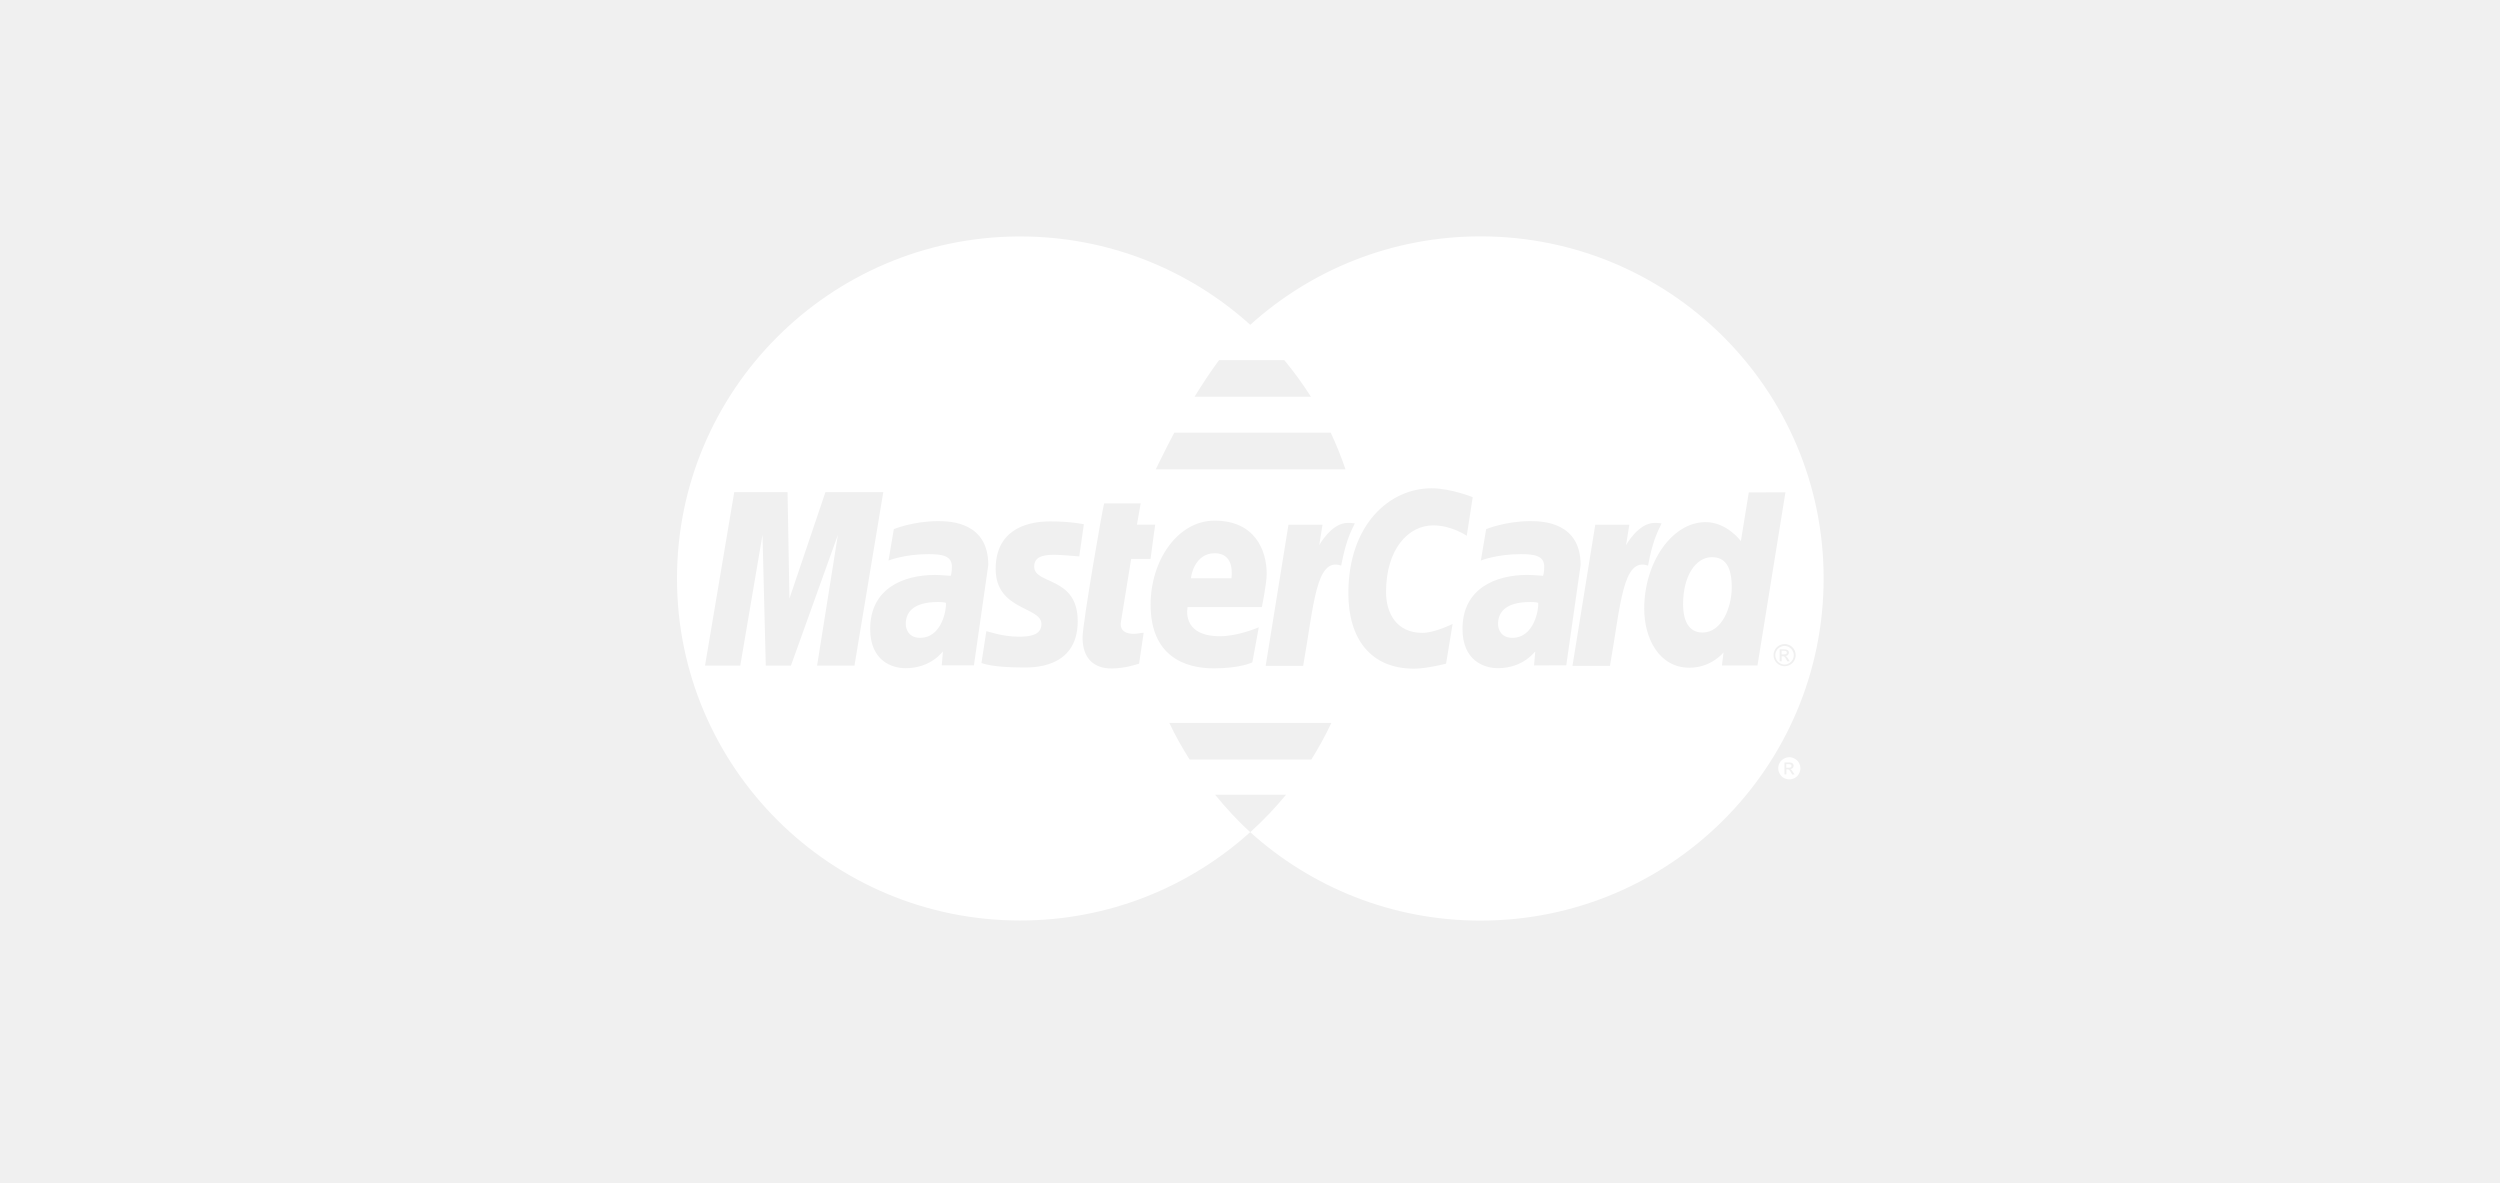
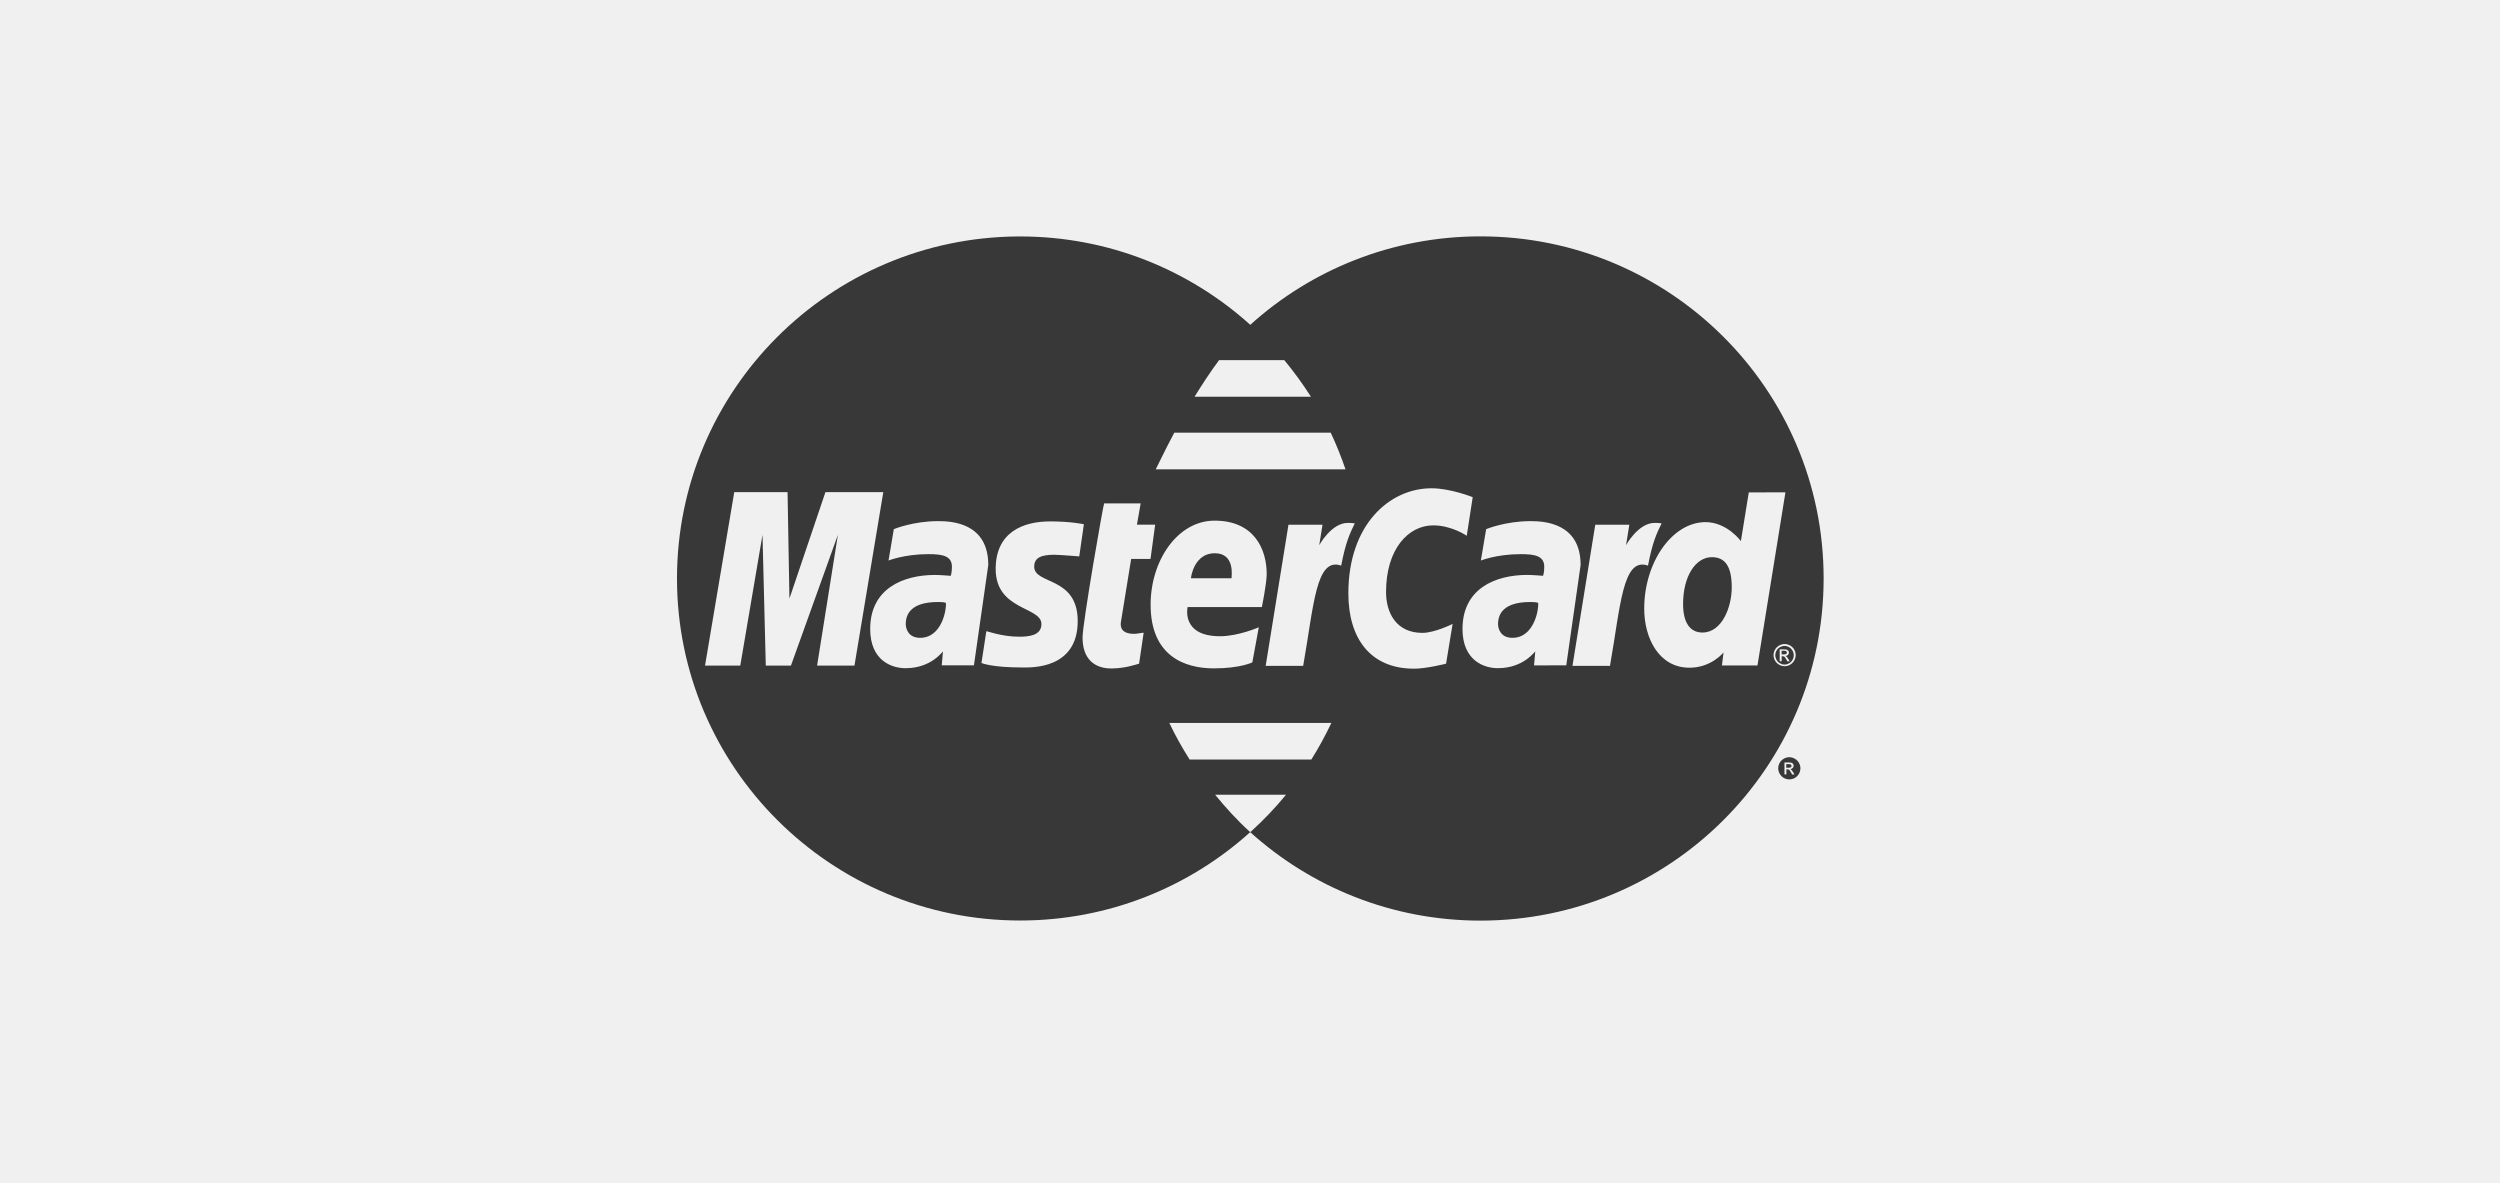
- <svg xmlns="http://www.w3.org/2000/svg" width="93" height="44" viewBox="0 0 93 44" fill="none">
-   <path d="M55.072 8.793C51.777 8.794 48.773 10.039 46.51 12.083C44.244 10.041 41.243 8.796 37.951 8.796C37.924 8.796 37.896 8.796 37.869 8.796C30.86 8.841 25.184 14.524 25.184 21.52C25.184 28.543 30.904 34.243 37.95 34.243C41.242 34.243 44.243 32.999 46.508 30.955C46.035 30.529 45.607 30.058 45.203 29.565H47.839C47.442 30.05 47.008 30.505 46.542 30.928H46.541C46.53 30.939 46.519 30.946 46.508 30.956C48.774 33.001 51.78 34.248 55.077 34.247C62.127 34.244 67.841 28.546 67.839 21.52C67.839 21.517 67.839 21.515 67.839 21.513C67.84 14.487 62.123 8.791 55.072 8.793ZM45.349 13.397H47.776C48.133 13.829 48.465 14.284 48.767 14.759H44.437C44.717 14.305 45.023 13.837 45.349 13.397ZM43.683 16.096H49.503C49.71 16.536 49.893 16.992 50.053 17.459H42.994C43.064 17.327 43.311 16.797 43.683 16.096ZM30.396 24.76L31.17 19.896L29.423 24.76H28.487L28.365 19.896L27.538 24.76H26.227L27.314 18.308H29.297L29.367 22.267L30.706 18.308H32.858L31.786 24.76H30.396ZM35.033 24.75L35.078 24.235C35.057 24.237 34.643 24.857 33.684 24.857C33.182 24.857 32.371 24.584 32.371 23.397C32.371 21.888 33.606 21.388 34.782 21.388C34.967 21.388 35.366 21.421 35.366 21.421C35.366 21.421 35.411 21.329 35.411 21.08C35.411 20.67 35.041 20.614 34.535 20.614C33.642 20.614 33.053 20.852 33.053 20.852L33.25 19.684C33.25 19.684 33.965 19.386 34.897 19.386C35.378 19.386 36.764 19.436 36.764 21.019L36.23 24.75H35.033ZM40.091 23.107C40.091 24.907 38.341 24.83 38.036 24.83C36.895 24.83 36.543 24.673 36.51 24.664L36.692 23.479C36.693 23.468 37.264 23.685 37.899 23.685C38.266 23.685 38.741 23.649 38.741 23.213C38.741 22.56 37.039 22.716 37.039 21.165C37.039 19.796 38.059 19.396 39.065 19.396C39.842 19.396 40.32 19.502 40.32 19.502L40.148 20.698C40.148 20.698 39.411 20.637 39.219 20.637C38.736 20.637 38.472 20.743 38.472 21.08C38.472 21.757 40.091 21.426 40.091 23.107ZM42.193 23.579C42.314 23.579 42.45 23.538 42.544 23.538L42.374 24.689C42.237 24.726 41.85 24.863 41.355 24.867C40.721 24.872 40.271 24.519 40.271 23.718C40.271 23.181 41.044 18.754 41.074 18.726H42.433L42.294 19.517H42.972L42.799 20.793H42.079L41.697 23.143C41.668 23.33 41.72 23.579 42.193 23.579ZM45.182 19.368C46.675 19.368 47.121 20.456 47.121 21.349C47.121 21.706 46.941 22.584 46.941 22.584H44.179C44.179 22.584 43.924 23.668 45.383 23.668C46.068 23.668 46.827 23.335 46.827 23.335L46.587 24.64C46.587 24.64 46.149 24.863 45.152 24.863C44.071 24.863 42.803 24.408 42.803 22.494C42.804 20.836 43.816 19.368 45.182 19.368ZM48.782 28.254H44.253C43.977 27.815 43.72 27.365 43.499 26.892H49.527C49.305 27.362 49.056 27.817 48.782 28.254ZM48.478 24.77H47.083L47.931 19.519H49.197L49.076 20.28C49.076 20.28 49.527 19.452 50.135 19.452C50.312 19.452 50.398 19.47 50.398 19.47C50.217 19.837 50.058 20.173 49.892 21.041C48.948 20.708 48.876 22.527 48.478 24.77ZM53.794 24.689C53.794 24.689 53.063 24.875 52.605 24.875C50.983 24.875 50.159 23.759 50.159 22.069C50.159 19.521 51.685 18.164 53.254 18.164C53.963 18.164 54.785 18.495 54.785 18.495L54.563 19.931C54.563 19.931 54.007 19.544 53.316 19.544C52.391 19.544 51.561 20.423 51.561 22.022C51.561 22.809 51.948 23.543 52.913 23.543C53.372 23.543 54.037 23.21 54.037 23.21L53.794 24.689ZM57.066 24.753L57.112 24.234C57.09 24.236 56.676 24.856 55.718 24.856C55.216 24.856 54.405 24.583 54.405 23.396C54.405 21.887 55.64 21.387 56.815 21.387C57 21.387 57.4 21.42 57.4 21.42C57.4 21.42 57.446 21.329 57.446 21.08C57.446 20.67 57.076 20.614 56.569 20.614C55.676 20.614 55.088 20.852 55.088 20.852L55.285 19.684C55.285 19.684 56.001 19.386 56.932 19.386C57.413 19.386 58.8 19.436 58.799 21.019L58.265 24.75C58.264 24.753 57.066 24.753 57.066 24.753ZM59.891 24.77H58.496L59.344 19.519H60.611L60.489 20.28C60.489 20.28 60.941 19.452 61.55 19.452C61.727 19.452 61.811 19.47 61.811 19.47C61.631 19.837 61.47 20.173 61.306 21.041C60.36 20.708 60.288 22.527 59.891 24.77ZM64.056 24.756L64.115 24.272C64.115 24.272 63.664 24.839 62.849 24.839C61.719 24.839 61.165 23.752 61.165 22.64C61.165 20.922 62.202 19.423 63.448 19.423C64.249 19.425 64.761 20.13 64.761 20.13L65.055 18.317L66.418 18.315L65.378 24.756H64.056ZM66.745 24.574C66.708 24.639 66.657 24.689 66.592 24.728C66.528 24.764 66.459 24.782 66.387 24.782C66.316 24.782 66.249 24.764 66.183 24.728C66.118 24.689 66.067 24.639 66.031 24.574C65.994 24.509 65.976 24.442 65.976 24.371C65.976 24.299 65.995 24.23 66.031 24.165C66.067 24.1 66.121 24.048 66.185 24.012C66.252 23.977 66.318 23.958 66.387 23.958C66.457 23.958 66.524 23.977 66.59 24.012C66.656 24.049 66.707 24.099 66.745 24.165C66.782 24.231 66.799 24.3 66.799 24.371C66.799 24.442 66.781 24.509 66.745 24.574Z" fill="white" />
-   <path d="M66.634 28.455C66.625 28.449 66.617 28.439 66.603 28.434C66.589 28.428 66.567 28.426 66.532 28.426H66.449V28.559H66.537C66.579 28.559 66.606 28.555 66.622 28.54C66.637 28.528 66.644 28.513 66.644 28.491C66.644 28.477 66.641 28.467 66.634 28.455Z" fill="white" />
-   <path d="M66.92 28.376C66.882 28.307 66.83 28.259 66.764 28.223C66.698 28.186 66.631 28.168 66.562 28.168C66.492 28.168 66.425 28.186 66.36 28.223C66.295 28.259 66.241 28.309 66.205 28.376C66.167 28.441 66.15 28.51 66.15 28.58C66.15 28.651 66.169 28.72 66.205 28.785C66.243 28.85 66.294 28.903 66.358 28.939C66.423 28.975 66.492 28.993 66.564 28.993C66.635 28.993 66.703 28.975 66.768 28.939C66.832 28.903 66.884 28.85 66.92 28.785C66.957 28.72 66.975 28.651 66.975 28.58C66.975 28.509 66.956 28.44 66.92 28.376ZM66.666 28.809L66.627 28.74C66.597 28.685 66.571 28.649 66.552 28.635C66.54 28.626 66.52 28.619 66.495 28.619H66.454V28.808H66.382V28.363H66.535C66.588 28.363 66.626 28.368 66.647 28.377C66.671 28.386 66.691 28.398 66.703 28.42C66.717 28.44 66.724 28.462 66.724 28.485C66.724 28.518 66.711 28.545 66.689 28.57C66.666 28.593 66.635 28.608 66.597 28.611C66.613 28.616 66.625 28.625 66.635 28.635C66.653 28.652 66.674 28.681 66.701 28.722L66.755 28.809H66.666Z" fill="white" />
-   <path d="M34.892 22.395C33.896 22.395 33.694 22.842 33.694 23.215C33.694 23.407 33.805 23.727 34.227 23.727C35.045 23.727 35.215 22.654 35.188 22.426C35.15 22.418 35.125 22.395 34.892 22.395Z" fill="white" />
-   <path d="M45.187 20.58C44.446 20.58 44.304 21.423 44.304 21.512H45.812C45.812 21.444 45.954 20.58 45.187 20.58Z" fill="white" />
-   <path d="M63.681 20.727C63.083 20.727 62.61 21.421 62.611 22.475C62.611 23.118 62.84 23.53 63.33 23.53C64.066 23.53 64.421 22.569 64.421 21.853C64.421 21.063 64.17 20.727 63.681 20.727Z" fill="white" />
-   <path d="M66.681 24.203C66.65 24.148 66.607 24.106 66.553 24.075C66.498 24.044 66.443 24.029 66.385 24.029C66.328 24.029 66.271 24.045 66.216 24.075C66.162 24.103 66.118 24.147 66.088 24.203C66.057 24.258 66.041 24.317 66.041 24.375C66.041 24.434 66.057 24.492 66.086 24.545C66.118 24.6 66.16 24.642 66.215 24.674C66.269 24.704 66.326 24.722 66.385 24.722C66.444 24.722 66.502 24.704 66.555 24.674C66.609 24.643 66.651 24.601 66.683 24.545C66.714 24.491 66.728 24.434 66.728 24.375C66.728 24.316 66.712 24.258 66.681 24.203ZM66.49 24.601L66.451 24.532C66.42 24.477 66.395 24.442 66.377 24.428C66.362 24.417 66.344 24.412 66.319 24.412H66.278V24.6H66.204V24.156H66.358C66.41 24.156 66.449 24.16 66.471 24.17C66.493 24.178 66.512 24.193 66.527 24.212C66.542 24.232 66.547 24.254 66.547 24.278C66.547 24.31 66.535 24.338 66.512 24.362C66.489 24.388 66.458 24.398 66.421 24.403C66.438 24.41 66.45 24.418 66.459 24.426C66.477 24.444 66.498 24.471 66.524 24.513L66.578 24.601H66.49Z" fill="white" />
-   <path d="M56.925 22.395C55.929 22.395 55.727 22.842 55.727 23.215C55.727 23.407 55.837 23.727 56.26 23.727C57.078 23.727 57.247 22.654 57.221 22.426C57.182 22.418 57.157 22.395 56.925 22.395Z" fill="white" />
-   <path d="M66.46 24.238C66.453 24.229 66.443 24.222 66.43 24.216C66.415 24.212 66.393 24.207 66.357 24.207V24.208H66.276V24.343H66.364C66.406 24.343 66.433 24.337 66.45 24.324C66.463 24.311 66.471 24.294 66.471 24.274C66.471 24.259 66.468 24.25 66.46 24.238Z" fill="white" />
+ <svg xmlns="http://www.w3.org/2000/svg" viewBox="0 0 93 44" fill="none">
+   <path d="M55.072 8.793C51.777 8.794 48.773 10.039 46.51 12.083C44.244 10.041 41.243 8.796 37.951 8.796C37.924 8.796 37.896 8.796 37.869 8.796C30.86 8.841 25.184 14.524 25.184 21.52C25.184 28.543 30.904 34.243 37.95 34.243C41.242 34.243 44.243 32.999 46.508 30.955C46.035 30.529 45.607 30.058 45.203 29.565H47.839C47.442 30.05 47.008 30.505 46.542 30.928H46.541C46.53 30.939 46.519 30.946 46.508 30.956C48.774 33.001 51.78 34.248 55.077 34.247C62.127 34.244 67.841 28.546 67.839 21.52C67.839 21.517 67.839 21.515 67.839 21.513C67.84 14.487 62.123 8.791 55.072 8.793ZM45.349 13.397H47.776C48.133 13.829 48.465 14.284 48.767 14.759H44.437C44.717 14.305 45.023 13.837 45.349 13.397ZM43.683 16.096H49.503C49.71 16.536 49.893 16.992 50.053 17.459H42.994C43.064 17.327 43.311 16.797 43.683 16.096ZM30.396 24.76L31.17 19.896L29.423 24.76H28.487L28.365 19.896L27.538 24.76H26.227L27.314 18.308H29.297L29.367 22.267L30.706 18.308H32.858L31.786 24.76H30.396ZM35.033 24.75L35.078 24.235C35.057 24.237 34.643 24.857 33.684 24.857C33.182 24.857 32.371 24.584 32.371 23.397C32.371 21.888 33.606 21.388 34.782 21.388C34.967 21.388 35.366 21.421 35.366 21.421C35.366 21.421 35.411 21.329 35.411 21.08C35.411 20.67 35.041 20.614 34.535 20.614C33.642 20.614 33.053 20.852 33.053 20.852L33.25 19.684C33.25 19.684 33.965 19.386 34.897 19.386C35.378 19.386 36.764 19.436 36.764 21.019L36.23 24.75H35.033ZM40.091 23.107C40.091 24.907 38.341 24.83 38.036 24.83C36.895 24.83 36.543 24.673 36.51 24.664L36.692 23.479C36.693 23.468 37.264 23.685 37.899 23.685C38.266 23.685 38.741 23.649 38.741 23.213C38.741 22.56 37.039 22.716 37.039 21.165C37.039 19.796 38.059 19.396 39.065 19.396C39.842 19.396 40.32 19.502 40.32 19.502L40.148 20.698C40.148 20.698 39.411 20.637 39.219 20.637C38.736 20.637 38.472 20.743 38.472 21.08C38.472 21.757 40.091 21.426 40.091 23.107ZM42.193 23.579C42.314 23.579 42.45 23.538 42.544 23.538L42.374 24.689C42.237 24.726 41.85 24.863 41.355 24.867C40.721 24.872 40.271 24.519 40.271 23.718C40.271 23.181 41.044 18.754 41.074 18.726H42.433L42.294 19.517H42.972L42.799 20.793H42.079L41.697 23.143C41.668 23.33 41.72 23.579 42.193 23.579ZM45.182 19.368C46.675 19.368 47.121 20.456 47.121 21.349C47.121 21.706 46.941 22.584 46.941 22.584H44.179C44.179 22.584 43.924 23.668 45.383 23.668C46.068 23.668 46.827 23.335 46.827 23.335L46.587 24.64C46.587 24.64 46.149 24.863 45.152 24.863C44.071 24.863 42.803 24.408 42.803 22.494C42.804 20.836 43.816 19.368 45.182 19.368ZM48.782 28.254H44.253C43.977 27.815 43.72 27.365 43.499 26.892H49.527C49.305 27.362 49.056 27.817 48.782 28.254ZM48.478 24.77H47.083L47.931 19.519H49.197L49.076 20.28C49.076 20.28 49.527 19.452 50.135 19.452C50.312 19.452 50.398 19.47 50.398 19.47C50.217 19.837 50.058 20.173 49.892 21.041C48.948 20.708 48.876 22.527 48.478 24.77ZM53.794 24.689C53.794 24.689 53.063 24.875 52.605 24.875C50.983 24.875 50.159 23.759 50.159 22.069C50.159 19.521 51.685 18.164 53.254 18.164C53.963 18.164 54.785 18.495 54.785 18.495L54.563 19.931C54.563 19.931 54.007 19.544 53.316 19.544C52.391 19.544 51.561 20.423 51.561 22.022C51.561 22.809 51.948 23.543 52.913 23.543C53.372 23.543 54.037 23.21 54.037 23.21L53.794 24.689ZM57.066 24.753L57.112 24.234C57.09 24.236 56.676 24.856 55.718 24.856C55.216 24.856 54.405 24.583 54.405 23.396C54.405 21.887 55.64 21.387 56.815 21.387C57 21.387 57.4 21.42 57.4 21.42C57.4 21.42 57.446 21.329 57.446 21.08C57.446 20.67 57.076 20.614 56.569 20.614C55.676 20.614 55.088 20.852 55.088 20.852L55.285 19.684C55.285 19.684 56.001 19.386 56.932 19.386C57.413 19.386 58.8 19.436 58.799 21.019L58.265 24.75C58.264 24.753 57.066 24.753 57.066 24.753ZM59.891 24.77H58.496L59.344 19.519H60.611L60.489 20.28C60.489 20.28 60.941 19.452 61.55 19.452C61.727 19.452 61.811 19.47 61.811 19.47C61.631 19.837 61.47 20.173 61.306 21.041C60.36 20.708 60.288 22.527 59.891 24.77ZM64.056 24.756L64.115 24.272C64.115 24.272 63.664 24.839 62.849 24.839C61.719 24.839 61.165 23.752 61.165 22.64C61.165 20.922 62.202 19.423 63.448 19.423C64.249 19.425 64.761 20.13 64.761 20.13L65.055 18.317L66.418 18.315L65.378 24.756H64.056ZM66.745 24.574C66.708 24.639 66.657 24.689 66.592 24.728C66.528 24.764 66.459 24.782 66.387 24.782C66.316 24.782 66.249 24.764 66.183 24.728C66.118 24.689 66.067 24.639 66.031 24.574C65.994 24.509 65.976 24.442 65.976 24.371C65.976 24.299 65.995 24.23 66.031 24.165C66.067 24.1 66.121 24.048 66.185 24.012C66.252 23.977 66.318 23.958 66.387 23.958C66.457 23.958 66.524 23.977 66.59 24.012C66.656 24.049 66.707 24.099 66.745 24.165C66.782 24.231 66.799 24.3 66.799 24.371C66.799 24.442 66.781 24.509 66.745 24.574Z" fill="#383838" />
+   <path d="M66.634 28.455C66.625 28.449 66.617 28.439 66.603 28.434C66.589 28.428 66.567 28.426 66.532 28.426H66.449V28.559H66.537C66.579 28.559 66.606 28.555 66.622 28.54C66.637 28.528 66.644 28.513 66.644 28.491C66.644 28.477 66.641 28.467 66.634 28.455Z" fill="#383838" />
+   <path d="M66.92 28.376C66.882 28.307 66.83 28.259 66.764 28.223C66.698 28.186 66.631 28.168 66.562 28.168C66.492 28.168 66.425 28.186 66.36 28.223C66.295 28.259 66.241 28.309 66.205 28.376C66.167 28.441 66.15 28.51 66.15 28.58C66.15 28.651 66.169 28.72 66.205 28.785C66.243 28.85 66.294 28.903 66.358 28.939C66.423 28.975 66.492 28.993 66.564 28.993C66.635 28.993 66.703 28.975 66.768 28.939C66.832 28.903 66.884 28.85 66.92 28.785C66.957 28.72 66.975 28.651 66.975 28.58C66.975 28.509 66.956 28.44 66.92 28.376ZM66.666 28.809L66.627 28.74C66.597 28.685 66.571 28.649 66.552 28.635C66.54 28.626 66.52 28.619 66.495 28.619H66.454V28.808H66.382V28.363H66.535C66.588 28.363 66.626 28.368 66.647 28.377C66.671 28.386 66.691 28.398 66.703 28.42C66.717 28.44 66.724 28.462 66.724 28.485C66.724 28.518 66.711 28.545 66.689 28.57C66.666 28.593 66.635 28.608 66.597 28.611C66.613 28.616 66.625 28.625 66.635 28.635C66.653 28.652 66.674 28.681 66.701 28.722L66.755 28.809H66.666Z" fill="#383838" />
+   <path d="M34.892 22.395C33.896 22.395 33.694 22.842 33.694 23.215C33.694 23.407 33.805 23.727 34.227 23.727C35.045 23.727 35.215 22.654 35.188 22.426C35.15 22.418 35.125 22.395 34.892 22.395Z" fill="#383838" />
+   <path d="M45.187 20.58C44.446 20.58 44.304 21.423 44.304 21.512H45.812C45.812 21.444 45.954 20.58 45.187 20.58Z" fill="#383838" />
+   <path d="M63.681 20.727C63.083 20.727 62.61 21.421 62.611 22.475C62.611 23.118 62.84 23.53 63.33 23.53C64.066 23.53 64.421 22.569 64.421 21.853C64.421 21.063 64.17 20.727 63.681 20.727Z" fill="#383838" />
+   <path d="M66.681 24.203C66.65 24.148 66.607 24.106 66.553 24.075C66.498 24.044 66.443 24.029 66.385 24.029C66.328 24.029 66.271 24.045 66.216 24.075C66.162 24.103 66.118 24.147 66.088 24.203C66.057 24.258 66.041 24.317 66.041 24.375C66.041 24.434 66.057 24.492 66.086 24.545C66.118 24.6 66.16 24.642 66.215 24.674C66.269 24.704 66.326 24.722 66.385 24.722C66.444 24.722 66.502 24.704 66.555 24.674C66.609 24.643 66.651 24.601 66.683 24.545C66.714 24.491 66.728 24.434 66.728 24.375C66.728 24.316 66.712 24.258 66.681 24.203ZM66.49 24.601L66.451 24.532C66.42 24.477 66.395 24.442 66.377 24.428C66.362 24.417 66.344 24.412 66.319 24.412H66.278V24.6H66.204V24.156H66.358C66.41 24.156 66.449 24.16 66.471 24.17C66.493 24.178 66.512 24.193 66.527 24.212C66.542 24.232 66.547 24.254 66.547 24.278C66.547 24.31 66.535 24.338 66.512 24.362C66.489 24.388 66.458 24.398 66.421 24.403C66.438 24.41 66.45 24.418 66.459 24.426C66.477 24.444 66.498 24.471 66.524 24.513L66.578 24.601H66.49Z" fill="#383838" />
+   <path d="M56.925 22.395C55.929 22.395 55.727 22.842 55.727 23.215C55.727 23.407 55.837 23.727 56.26 23.727C57.078 23.727 57.247 22.654 57.221 22.426C57.182 22.418 57.157 22.395 56.925 22.395Z" fill="#383838" />
+   <path d="M66.46 24.238C66.453 24.229 66.443 24.222 66.43 24.216C66.415 24.212 66.393 24.207 66.357 24.207V24.208H66.276V24.343H66.364C66.406 24.343 66.433 24.337 66.45 24.324C66.463 24.311 66.471 24.294 66.471 24.274C66.471 24.259 66.468 24.25 66.46 24.238Z" fill="#383838" />
</svg>
